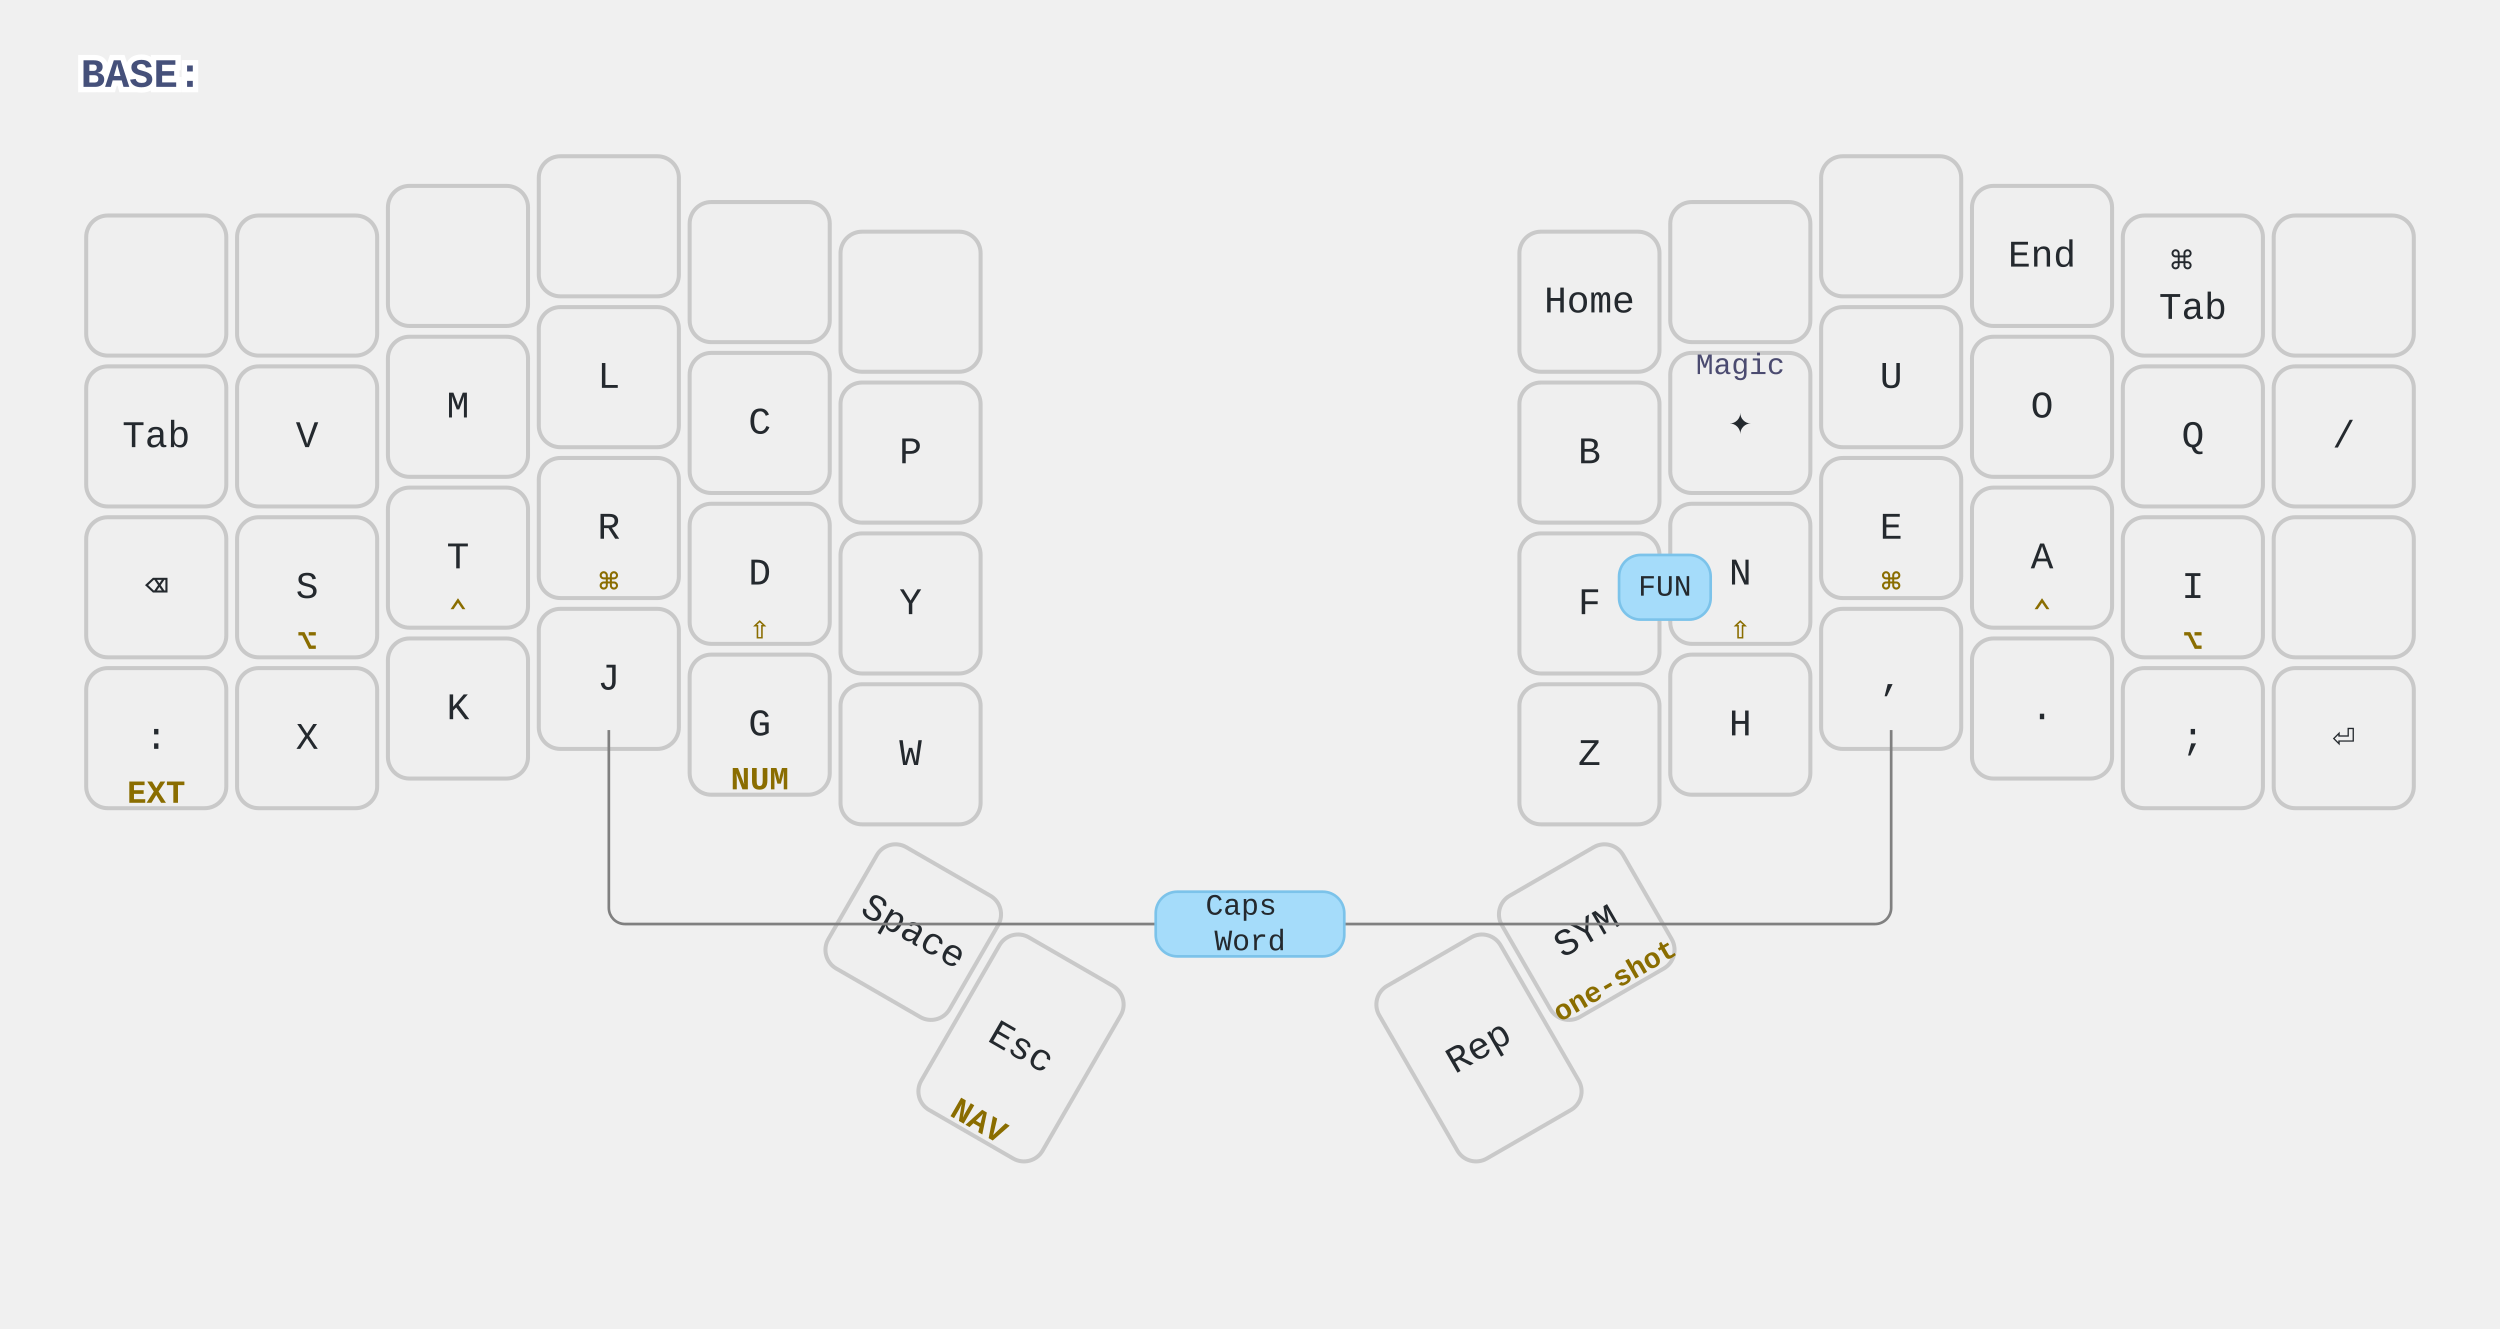
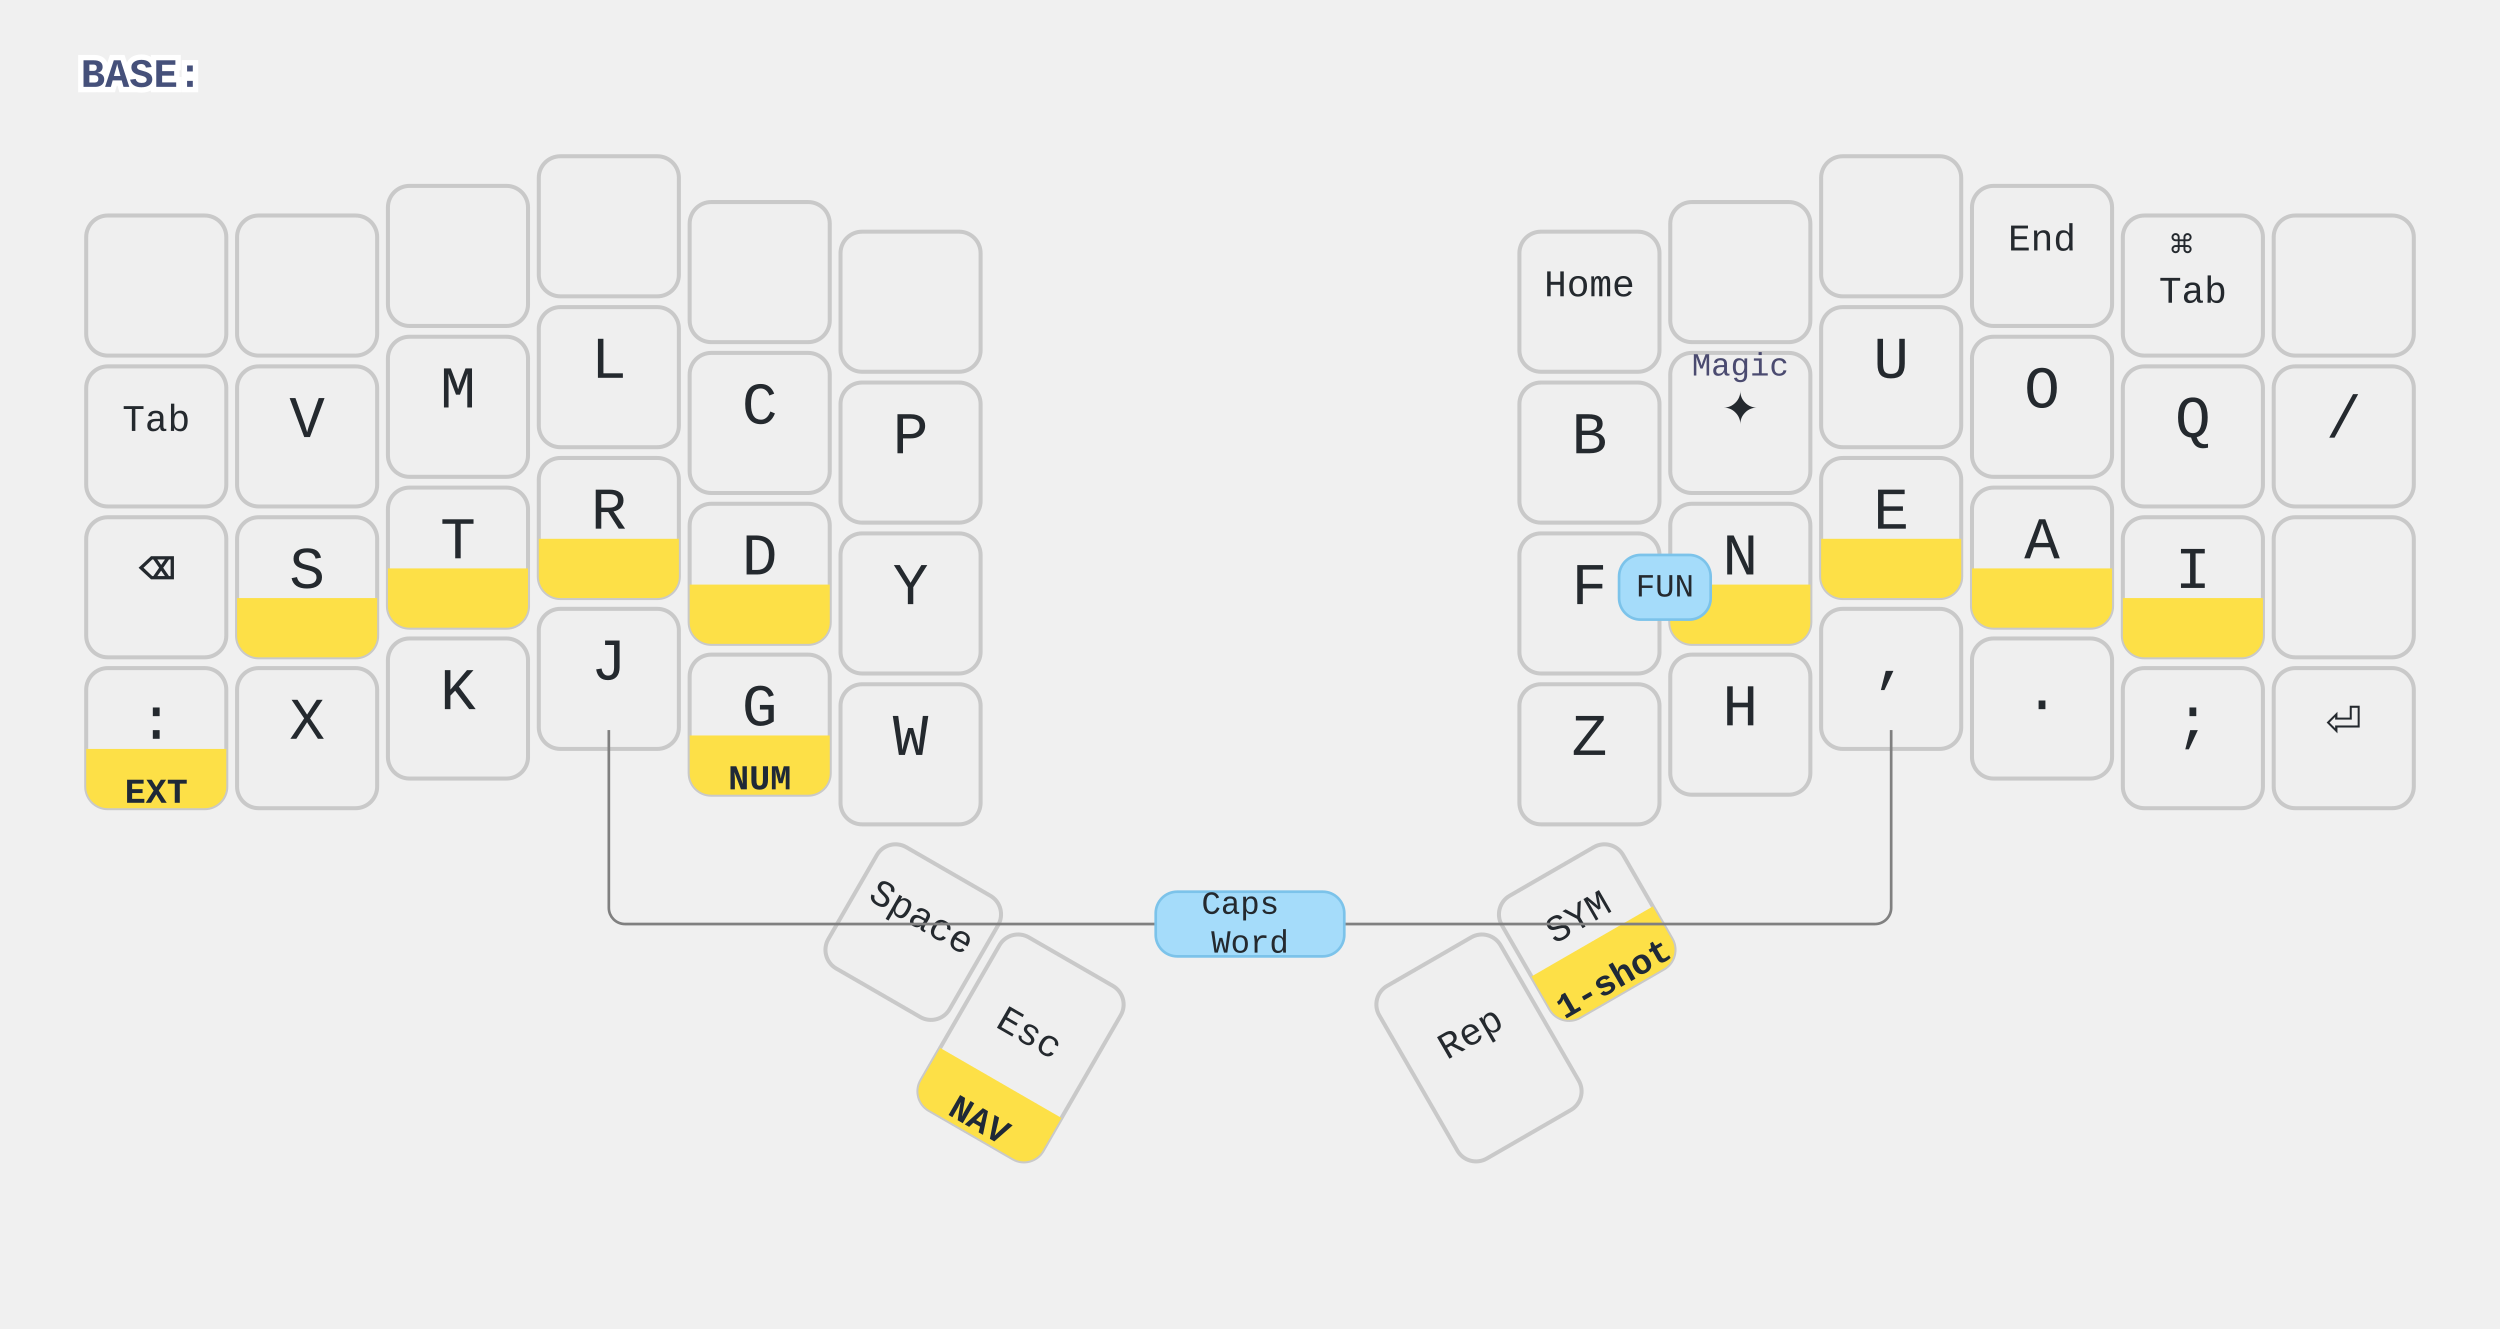
<svg xmlns="http://www.w3.org/2000/svg" xmlns:xlink="http://www.w3.org/1999/xlink" width="928" height="493" viewBox="0 0 928 493" class="keymap">
  <defs>/* start glyphs */
- <svg id="mdi:play-pause">
+ <svg id="mdi:apple-keyboard-command">
+       <svg id="mdi-apple-keyboard-command" viewBox="0 0 24 24">
+         <path d="M6,2A4,4 0 0,1 10,6V8H14V6A4,4 0 0,1 18,2A4,4 0 0,1 22,6A4,4 0 0,1 18,10H16V14H18A4,4 0 0,1 22,18A4,4 0 0,1 18,22A4,4 0 0,1 14,18V16H10V18A4,4 0 0,1 6,22A4,4 0 0,1 2,18A4,4 0 0,1 6,14H8V10H6A4,4 0 0,1 2,6A4,4 0 0,1 6,2M16,18A2,2 0 0,0 18,20A2,2 0 0,0 20,18A2,2 0 0,0 18,16H16V18M14,10H10V14H14V10M6,16A2,2 0 0,0 4,18A2,2 0 0,0 6,20A2,2 0 0,0 8,18V16H6M8,6A2,2 0 0,0 6,4A2,2 0 0,0 4,6A2,2 0 0,0 6,8H8V6M18,8A2,2 0 0,0 20,6A2,2 0 0,0 18,4A2,2 0 0,0 16,6V8H18Z" />
+       </svg>
+     </svg>
+     <svg id="mdi:apple-keyboard-control">
+       <svg id="mdi-apple-keyboard-control" viewBox="0 0 24 24">
+         <path d="M19.78,11.78L18.36,13.19L12,6.83L5.64,13.19L4.22,11.78L12,4L19.78,11.78Z" />
+       </svg>
+     </svg>
+     <svg id="mdi:apple-keyboard-option">
+       <svg id="mdi-apple-keyboard-option" viewBox="0 0 24 24">
+         <path d="M3,4H9.11L16.15,18H21V20H14.88L7.84,6H3V4M14,4H21V6H14V4Z" />
+       </svg>
+     </svg>
+     <svg id="mdi:apple-keyboard-shift">
+       <svg id="mdi-apple-keyboard-shift" viewBox="0 0 24 24">
+         <path d="M15,18V12H17.17L12,6.83L6.83,12H9V18H15M12,4L22,14H17V20H7V14H2L12,4Z" />
+       </svg>
+     </svg>
+     <svg id="mdi:play-pause">
      <svg id="mdi-play-pause" viewBox="0 0 24 24">
        <path d="M3,5V19L11,12M13,19H16V5H13M18,5V19H21V5" />
      </svg>
    </svg>
    <svg id="mdi:skip-next">
      <svg id="mdi-skip-next" viewBox="0 0 24 24">
        <path d="M16,18H18V6H16M6,18L14.5,12L6,6V18Z" />
      </svg>
    </svg>
    <svg id="mdi:skip-previous">
      <svg id="mdi-skip-previous" viewBox="0 0 24 24">
        <path d="M6,18V6H8V18H6M9.5,12L18,6V18L9.5,12Z" />
      </svg>
    </svg>
    <svg id="mdi:volume-minus">
      <svg id="mdi-volume-minus" viewBox="0 0 24 24">
        <path d="M3,9H7L12,4V20L7,15H3V9M14,11H22V13H14V11Z" />
      </svg>
    </svg>
    <svg id="mdi:volume-off">
      <svg id="mdi-volume-off" viewBox="0 0 24 24">
        <path d="M12,4L9.91,6.09L12,8.18M4.27,3L3,4.27L7.73,9H3V15H7L12,20V13.27L16.25,17.53C15.58,18.04 14.83,18.46 14,18.7V20.77C15.38,20.45 16.63,19.82 17.68,18.96L19.73,21L21,19.73L12,10.73M19,12C19,12.94 18.8,13.82 18.46,14.64L19.97,16.15C20.62,14.91 21,13.5 21,12C21,7.72 18,4.14 14,3.23V5.29C16.89,6.15 19,8.83 19,12M16.5,12C16.5,10.23 15.5,8.71 14,7.97V10.18L16.45,12.63C16.5,12.43 16.5,12.21 16.5,12Z" />
      </svg>
    </svg>
    <svg id="mdi:volume-plus">
      <svg id="mdi-volume-plus" viewBox="0 0 24 24">
        <path d="M3,9H7L12,4V20L7,15H3V9M14,11H17V8H19V11H22V13H19V16H17V13H14V11Z" />
      </svg>
    </svg>
  </defs>/* end glyphs */
<style>/* inherit to force styles through use tags */
svg path {
    fill: inherit;
}

/* font and background color specifications */
svg.keymap {
    font-family: SFMono-Regular,Consolas,Liberation Mono,Menlo,monospace;
    font-size: 14px;
    font-kerning: normal;
    text-rendering: optimizeLegibility;
    fill: #24292e;
}

/* default key styling */
rect.key {
    fill: #f6f8fa;
}

rect.key, rect.combo {
    stroke: #c9cccf;
    stroke-width: 1;
}

/* default key side styling, only used is draw_key_sides is set */
rect.side {
    filter: brightness(90%);
}

/* color accent for combo boxes */
rect.combo, rect.combo-separate {
    fill: #cdf;
}

/* color accent for held keys */
rect.held, rect.combo.held {
    fill: #fdd;
}

/* color accent for ghost (optional) keys */
rect.ghost, rect.combo.ghost {
    stroke-dasharray: 4, 4;
    stroke-width: 2;
}

text {
    text-anchor: middle;
    dominant-baseline: middle;
}

/* styling for layer labels */
text.label {
    font-weight: bold;
    text-anchor: start;
    stroke: white;
    stroke-width: 4;
    paint-order: stroke;
}

/* styling for optional footer */
text.footer {
    text-anchor: end;
    dominant-baseline: auto;
    stroke: white;
    stroke-width: 4;
    paint-order: stroke;
}

/* styling for combo tap, and key non-tap label text */
text.combo, text.hold, text.shifted, text.left, text.right, text.tl, text.tr, text.bl, text.br {
    font-size: 11px;
}

text.hold, text.bl, text.br {
    text-anchor: middle;
    dominant-baseline: auto;
}

text.shifted, text.tl, text.tr {
    text-anchor: middle;
    dominant-baseline: hanging;
}

text.left, text.tl, text.bl {
    text-anchor: start;
}

text.right, text.tr, text.br {
    text-anchor: end;
}

text.layer-activator {
    text-decoration: underline;
}

/* styling for hold/shifted label text in combo box */
text.combo.hold, text.combo.shifted, text.combo.left, text.combo.right {
    font-size: 8px;
}

/* lighter symbol for transparent keys */
text.trans {
    fill: #7b7e81;
}

/* styling for combo dendrons */
path.combo {
    stroke-width: 1;
    stroke: gray;
    fill: none;
}

/* Start Tabler Icons Cleanup */
/* cannot use height/width with glyphs */
.icon-tabler &gt; path {
    fill: inherit;
    stroke: inherit;
    stroke-width: 2;
}
/* hide tabler's default box */
.icon-tabler &gt; path[stroke="none"][fill="none"] {
    visibility: hidden;
}
/* End Tabler Icons Cleanup */

rect.key { fill: #efefef; stroke: #c9c9c9; stroke-width: 1.5; }
rect.held, rect.combo.held { fill: #fde68a; stroke: #e0c341; }
rect.combo { fill: #a5dcfa; stroke: #7cc3ea; }
- text.hold { fill: #8a6d00; font-weight: bold; font-size: 12px; }
- text.shifted { fill: #4b4b70; }
+ text.big { font-size: 22px; }
+ path.holdband { fill: #fde047; }
+ text.hold { fill: #1f2937; font-weight: bold; font-size: 13px; }
+ use.hold { fill: #1f2937; }
+ text.shifted { fill: #4b4b70; font-size: 12px; }
+ text.combo { font-size: 12px; }
text.label { fill: #45507a; font-size: 15px; }
rect.ghost, rect.combo.ghost { stroke-dasharray: 4, 4; }
</style>
  <g transform="translate(30, 0)" class="layer-BASE">
    <text x="0" y="28" class="label" id="BASE">BASE:</text>
    <g transform="translate(0, 56)">
      <g transform="translate(28, 50)" class="key keypos-0">
        <rect rx="8" ry="8" x="-26" y="-26" width="52" height="52" class="key" />
      </g>
      <g transform="translate(84, 50)" class="key keypos-1">
        <rect rx="8" ry="8" x="-26" y="-26" width="52" height="52" class="key" />
      </g>
      <g transform="translate(140, 39)" class="key keypos-2">
        <rect rx="8" ry="8" x="-26" y="-26" width="52" height="52" class="key" />
      </g>
      <g transform="translate(196, 28)" class="key keypos-3">
        <rect rx="8" ry="8" x="-26" y="-26" width="52" height="52" class="key" />
      </g>
      <g transform="translate(252, 45)" class="key keypos-4">
        <rect rx="8" ry="8" x="-26" y="-26" width="52" height="52" class="key" />
      </g>
      <g transform="translate(308, 56)" class="key keypos-5">
        <rect rx="8" ry="8" x="-26" y="-26" width="52" height="52" class="key" />
      </g>
      <g transform="translate(560, 56)" class="key keypos-6">
        <rect rx="8" ry="8" x="-26" y="-26" width="52" height="52" class="key" />
-         <text x="0" y="0" class="key tap">Home</text>
+         <text x="0" y="-6" class="key tap">Home</text>
      </g>
      <g transform="translate(616, 45)" class="key keypos-7">
        <rect rx="8" ry="8" x="-26" y="-26" width="52" height="52" class="key" />
      </g>
      <g transform="translate(672, 28)" class="key keypos-8">
        <rect rx="8" ry="8" x="-26" y="-26" width="52" height="52" class="key" />
      </g>
      <g transform="translate(728, 39)" class="key keypos-9">
        <rect rx="8" ry="8" x="-26" y="-26" width="52" height="52" class="key" />
-         <text x="0" y="0" class="key tap">End</text>
+         <text x="0" y="-6" class="key tap">End</text>
      </g>
      <g transform="translate(784, 50)" class="key keypos-10">
        <rect rx="8" ry="8" x="-26" y="-26" width="52" height="52" class="key" />
-         <text x="0" y="0" class="key tap">
+         <text x="0" y="-6" class="key tap">
          <tspan x="0" dy="-0.6em">⌘</tspan>
          <tspan x="0" dy="1.2em">Tab</tspan>
        </text>
      </g>
      <g transform="translate(840, 50)" class="key keypos-11">
        <rect rx="8" ry="8" x="-26" y="-26" width="52" height="52" class="key" />
-         <use href="#mdi:play-pause" xlink:href="#mdi:play-pause" x="-7" y="-7" height="14" width="14.0" class="key tap glyph mdi:play-pause" />
+         <use href="#mdi:play-pause" xlink:href="#mdi:play-pause" x="-11" y="-17" height="22" width="22.0" class="key tap glyph mdi:play-pause" />
      </g>
      <g transform="translate(28, 106)" class="key keypos-12">
        <rect rx="8" ry="8" x="-26" y="-26" width="52" height="52" class="key" />
-         <text x="0" y="0" class="key tap">Tab</text>
+         <text x="0" y="-6" class="key tap">Tab</text>
      </g>
      <g transform="translate(84, 106)" class="key keypos-13">
        <rect rx="8" ry="8" x="-26" y="-26" width="52" height="52" class="key" />
-         <text x="0" y="0" class="key tap">V</text>
+         <text x="0" y="-6" class="key tap big">V</text>
      </g>
      <g transform="translate(140, 95)" class="key keypos-14">
        <rect rx="8" ry="8" x="-26" y="-26" width="52" height="52" class="key" />
-         <text x="0" y="0" class="key tap">M</text>
+         <text x="0" y="-6" class="key tap big">M</text>
      </g>
      <g transform="translate(196, 84)" class="key keypos-15">
        <rect rx="8" ry="8" x="-26" y="-26" width="52" height="52" class="key" />
-         <text x="0" y="0" class="key tap">L</text>
+         <text x="0" y="-6" class="key tap big">L</text>
      </g>
      <g transform="translate(252, 101)" class="key keypos-16">
        <rect rx="8" ry="8" x="-26" y="-26" width="52" height="52" class="key" />
-         <text x="0" y="0" class="key tap">C</text>
+         <text x="0" y="-6" class="key tap big">C</text>
      </g>
      <g transform="translate(308, 112)" class="key keypos-17">
        <rect rx="8" ry="8" x="-26" y="-26" width="52" height="52" class="key" />
-         <text x="0" y="0" class="key tap">P</text>
+         <text x="0" y="-6" class="key tap big">P</text>
      </g>
      <g transform="translate(560, 112)" class="key keypos-18">
        <rect rx="8" ry="8" x="-26" y="-26" width="52" height="52" class="key" />
-         <text x="0" y="0" class="key tap">B</text>
+         <text x="0" y="-6" class="key tap big">B</text>
      </g>
      <g transform="translate(616, 101)" class="key keypos-19">
        <rect rx="8" ry="8" x="-26" y="-26" width="52" height="52" class="key" />
-         <text x="0" y="0" class="key tap">✦</text>
+         <text x="0" y="-6" class="key tap big">✦</text>
        <text x="0" y="-24" class="key shifted">Magic</text>
      </g>
      <g transform="translate(672, 84)" class="key keypos-20">
        <rect rx="8" ry="8" x="-26" y="-26" width="52" height="52" class="key" />
-         <text x="0" y="0" class="key tap">U</text>
+         <text x="0" y="-6" class="key tap big">U</text>
      </g>
      <g transform="translate(728, 95)" class="key keypos-21">
        <rect rx="8" ry="8" x="-26" y="-26" width="52" height="52" class="key" />
-         <text x="0" y="0" class="key tap">O</text>
+         <text x="0" y="-6" class="key tap big">O</text>
      </g>
      <g transform="translate(784, 106)" class="key keypos-22">
        <rect rx="8" ry="8" x="-26" y="-26" width="52" height="52" class="key" />
-         <text x="0" y="0" class="key tap">Q</text>
+         <text x="0" y="-6" class="key tap big">Q</text>
      </g>
      <g transform="translate(840, 106)" class="key keypos-23">
        <rect rx="8" ry="8" x="-26" y="-26" width="52" height="52" class="key" />
-         <text x="0" y="0" class="key tap">/</text>
+         <text x="0" y="-6" class="key tap big">/</text>
      </g>
      <g transform="translate(28, 162)" class="key keypos-24">
        <rect rx="8" ry="8" x="-26" y="-26" width="52" height="52" class="key" />
-         <text x="0" y="0" class="key tap">⌫</text>
+         <text x="0" y="-6" class="key tap big">⌫</text>
      </g>
      <g transform="translate(84, 162)" class="key keypos-25">
        <rect rx="8" ry="8" x="-26" y="-26" width="52" height="52" class="key" />
-         <text x="0" y="0" class="key tap">S</text>
-         <text x="0" y="24" class="key hold">⌥</text>
+         <path class="holdband" d="M-26,4 H26 V18 A8,8 0 0 1 18,26 H-18 A8,8 0 0 1 -26,18 Z" />
+         <text x="0" y="-6" class="key tap big">S</text>
+         <use href="#mdi:apple-keyboard-option" xlink:href="#mdi:apple-keyboard-option" x="-10" y="3" height="21" width="21.0" class="key hold glyph mdi:apple-keyboard-option" />
      </g>
      <g transform="translate(140, 151)" class="key keypos-26">
        <rect rx="8" ry="8" x="-26" y="-26" width="52" height="52" class="key" />
-         <text x="0" y="0" class="key tap">T</text>
-         <text x="0" y="24" class="key hold">⌃</text>
+         <path class="holdband" d="M-26,4 H26 V18 A8,8 0 0 1 18,26 H-18 A8,8 0 0 1 -26,18 Z" />
+         <text x="0" y="-6" class="key tap big">T</text>
+         <use href="#mdi:apple-keyboard-control" xlink:href="#mdi:apple-keyboard-control" x="-10" y="3" height="21" width="21.0" class="key hold glyph mdi:apple-keyboard-control" />
      </g>
      <g transform="translate(196, 140)" class="key keypos-27">
        <rect rx="8" ry="8" x="-26" y="-26" width="52" height="52" class="key" />
-         <text x="0" y="0" class="key tap">R</text>
-         <text x="0" y="24" class="key hold">⌘</text>
+         <path class="holdband" d="M-26,4 H26 V18 A8,8 0 0 1 18,26 H-18 A8,8 0 0 1 -26,18 Z" />
+         <text x="0" y="-6" class="key tap big">R</text>
+         <use href="#mdi:apple-keyboard-command" xlink:href="#mdi:apple-keyboard-command" x="-10" y="3" height="21" width="21.0" class="key hold glyph mdi:apple-keyboard-command" />
      </g>
      <g transform="translate(252, 157)" class="key keypos-28">
        <rect rx="8" ry="8" x="-26" y="-26" width="52" height="52" class="key" />
-         <text x="0" y="0" class="key tap">D</text>
-         <text x="0" y="24" class="key hold">⇧</text>
+         <path class="holdband" d="M-26,4 H26 V18 A8,8 0 0 1 18,26 H-18 A8,8 0 0 1 -26,18 Z" />
+         <text x="0" y="-6" class="key tap big">D</text>
+         <use href="#mdi:apple-keyboard-shift" xlink:href="#mdi:apple-keyboard-shift" x="-10" y="3" height="21" width="21.0" class="key hold glyph mdi:apple-keyboard-shift" />
      </g>
      <g transform="translate(308, 168)" class="key keypos-29">
        <rect rx="8" ry="8" x="-26" y="-26" width="52" height="52" class="key" />
-         <text x="0" y="0" class="key tap">Y</text>
+         <text x="0" y="-6" class="key tap big">Y</text>
      </g>
      <g transform="translate(560, 168)" class="key keypos-30">
        <rect rx="8" ry="8" x="-26" y="-26" width="52" height="52" class="key" />
-         <text x="0" y="0" class="key tap">F</text>
+         <text x="0" y="-6" class="key tap big">F</text>
      </g>
      <g transform="translate(616, 157)" class="key keypos-31">
        <rect rx="8" ry="8" x="-26" y="-26" width="52" height="52" class="key" />
-         <text x="0" y="0" class="key tap">N</text>
-         <text x="0" y="24" class="key hold">⇧</text>
+         <path class="holdband" d="M-26,4 H26 V18 A8,8 0 0 1 18,26 H-18 A8,8 0 0 1 -26,18 Z" />
+         <text x="0" y="-6" class="key tap big">N</text>
+         <use href="#mdi:apple-keyboard-shift" xlink:href="#mdi:apple-keyboard-shift" x="-10" y="3" height="21" width="21.0" class="key hold glyph mdi:apple-keyboard-shift" />
      </g>
      <g transform="translate(672, 140)" class="key keypos-32">
        <rect rx="8" ry="8" x="-26" y="-26" width="52" height="52" class="key" />
-         <text x="0" y="0" class="key tap">E</text>
-         <text x="0" y="24" class="key hold">⌘</text>
+         <path class="holdband" d="M-26,4 H26 V18 A8,8 0 0 1 18,26 H-18 A8,8 0 0 1 -26,18 Z" />
+         <text x="0" y="-6" class="key tap big">E</text>
+         <use href="#mdi:apple-keyboard-command" xlink:href="#mdi:apple-keyboard-command" x="-10" y="3" height="21" width="21.0" class="key hold glyph mdi:apple-keyboard-command" />
      </g>
      <g transform="translate(728, 151)" class="key keypos-33">
        <rect rx="8" ry="8" x="-26" y="-26" width="52" height="52" class="key" />
-         <text x="0" y="0" class="key tap">A</text>
-         <text x="0" y="24" class="key hold">⌃</text>
+         <path class="holdband" d="M-26,4 H26 V18 A8,8 0 0 1 18,26 H-18 A8,8 0 0 1 -26,18 Z" />
+         <text x="0" y="-6" class="key tap big">A</text>
+         <use href="#mdi:apple-keyboard-control" xlink:href="#mdi:apple-keyboard-control" x="-10" y="3" height="21" width="21.0" class="key hold glyph mdi:apple-keyboard-control" />
      </g>
      <g transform="translate(784, 162)" class="key keypos-34">
        <rect rx="8" ry="8" x="-26" y="-26" width="52" height="52" class="key" />
-         <text x="0" y="0" class="key tap">I</text>
-         <text x="0" y="24" class="key hold">⌥</text>
+         <path class="holdband" d="M-26,4 H26 V18 A8,8 0 0 1 18,26 H-18 A8,8 0 0 1 -26,18 Z" />
+         <text x="0" y="-6" class="key tap big">I</text>
+         <use href="#mdi:apple-keyboard-option" xlink:href="#mdi:apple-keyboard-option" x="-10" y="3" height="21" width="21.0" class="key hold glyph mdi:apple-keyboard-option" />
      </g>
      <g transform="translate(840, 162)" class="key keypos-35">
        <rect rx="8" ry="8" x="-26" y="-26" width="52" height="52" class="key" />
      </g>
      <g transform="translate(28, 218)" class="key keypos-36">
        <rect rx="8" ry="8" x="-26" y="-26" width="52" height="52" class="key" />
-         <text x="0" y="0" class="key tap">:</text>
+         <path class="holdband" d="M-26,4 H26 V18 A8,8 0 0 1 18,26 H-18 A8,8 0 0 1 -26,18 Z" />
+         <text x="0" y="-6" class="key tap big">:</text>
        <text x="0" y="24" class="key hold">EXT</text>
      </g>
      <g transform="translate(84, 218)" class="key keypos-37">
        <rect rx="8" ry="8" x="-26" y="-26" width="52" height="52" class="key" />
-         <text x="0" y="0" class="key tap">X</text>
+         <text x="0" y="-6" class="key tap big">X</text>
      </g>
      <g transform="translate(140, 207)" class="key keypos-38">
        <rect rx="8" ry="8" x="-26" y="-26" width="52" height="52" class="key" />
-         <text x="0" y="0" class="key tap">K</text>
+         <text x="0" y="-6" class="key tap big">K</text>
      </g>
      <g transform="translate(196, 196)" class="key keypos-39">
        <rect rx="8" ry="8" x="-26" y="-26" width="52" height="52" class="key" />
-         <text x="0" y="0" class="key tap">J</text>
+         <text x="0" y="-6" class="key tap big">J</text>
      </g>
      <g transform="translate(252, 213)" class="key keypos-40">
        <rect rx="8" ry="8" x="-26" y="-26" width="52" height="52" class="key" />
-         <text x="0" y="0" class="key tap">G</text>
+         <path class="holdband" d="M-26,4 H26 V18 A8,8 0 0 1 18,26 H-18 A8,8 0 0 1 -26,18 Z" />
+         <text x="0" y="-6" class="key tap big">G</text>
        <text x="0" y="24" class="key hold">NUM</text>
      </g>
      <g transform="translate(308, 224)" class="key keypos-41">
        <rect rx="8" ry="8" x="-26" y="-26" width="52" height="52" class="key" />
-         <text x="0" y="0" class="key tap">W</text>
+         <text x="0" y="-6" class="key tap big">W</text>
      </g>
      <g transform="translate(560, 224)" class="key keypos-42">
        <rect rx="8" ry="8" x="-26" y="-26" width="52" height="52" class="key" />
-         <text x="0" y="0" class="key tap">Z</text>
+         <text x="0" y="-6" class="key tap big">Z</text>
      </g>
      <g transform="translate(616, 213)" class="key keypos-43">
        <rect rx="8" ry="8" x="-26" y="-26" width="52" height="52" class="key" />
-         <text x="0" y="0" class="key tap">H</text>
+         <text x="0" y="-6" class="key tap big">H</text>
      </g>
      <g transform="translate(672, 196)" class="key keypos-44">
        <rect rx="8" ry="8" x="-26" y="-26" width="52" height="52" class="key" />
-         <text x="0" y="0" class="key tap">,</text>
+         <text x="0" y="-6" class="key tap big">,</text>
      </g>
      <g transform="translate(728, 207)" class="key keypos-45">
        <rect rx="8" ry="8" x="-26" y="-26" width="52" height="52" class="key" />
-         <text x="0" y="0" class="key tap">.</text>
+         <text x="0" y="-6" class="key tap big">.</text>
      </g>
      <g transform="translate(784, 218)" class="key keypos-46">
        <rect rx="8" ry="8" x="-26" y="-26" width="52" height="52" class="key" />
-         <text x="0" y="0" class="key tap">;</text>
+         <text x="0" y="-6" class="key tap big">;</text>
      </g>
      <g transform="translate(840, 218)" class="key keypos-47">
        <rect rx="8" ry="8" x="-26" y="-26" width="52" height="52" class="key" />
-         <text x="0" y="0" class="key tap">⏎</text>
+         <text x="0" y="-6" class="key tap big">⏎</text>
      </g>
      <g transform="translate(309, 290) rotate(30.0)" class="key keypos-48">
        <rect rx="8" ry="8" x="-26" y="-26" width="52" height="52" class="key" />
-         <text x="0" y="0" class="key tap">Space</text>
+         <text x="0" y="-6" class="key tap">Space</text>
      </g>
      <g transform="translate(349, 333) rotate(30.0)" class="key keypos-49">
        <rect rx="8" ry="8" x="-26" y="-37" width="52" height="74" class="key" />
-         <text x="0" y="0" class="key tap">Esc</text>
+         <path class="holdband" d="M-26,15 H26 V29 A8,8 0 0 1 18,37 H-18 A8,8 0 0 1 -26,29 Z" />
+         <text x="0" y="-6" class="key tap">Esc</text>
        <text x="0" y="35" class="key hold">NAV</text>
      </g>
      <g transform="translate(519, 333) rotate(-30.0)" class="key keypos-50">
        <rect rx="8" ry="8" x="-26" y="-37" width="52" height="74" class="key" />
-         <text x="0" y="0" class="key tap">Rep</text>
+         <text x="0" y="-6" class="key tap">Rep</text>
      </g>
      <g transform="translate(559, 290) rotate(-30.0)" class="key keypos-51">
        <rect rx="8" ry="8" x="-26" y="-26" width="52" height="52" class="key" />
-         <text x="0" y="0" class="key tap">SYM</text>
-         <text x="0" y="24" class="key hold">
-           <tspan style="font-size: 88%">one-shot</tspan>
-         </text>
+         <path class="holdband" d="M-26,4 H26 V18 A8,8 0 0 1 18,26 H-18 A8,8 0 0 1 -26,18 Z" />
+         <text x="0" y="-6" class="key tap">SYM</text>
+         <text x="0" y="24" class="key hold">1-shot</text>
      </g>
      <g class="combo combopos-0">
        <path d="M434,287 h-232 a6.0,6.0 0 0 1 -6.0,-6.0 v-66" class="combo" />
        <path d="M434,287 h232 a6.0,6.0 0 0 0 6.0,-6.0 v-66" class="combo" />
        <rect rx="8" ry="8" x="399" y="275" width="70" height="24" class="combo" />
        <text x="434" y="287" class="combo tap">
          <tspan x="434" dy="-0.6em">Caps</tspan>
          <tspan x="434" dy="1.2em">Word</tspan>
        </text>
      </g>
      <g class="combo combopos-1">
        <rect rx="8" ry="8" x="571" y="150" width="34" height="24" class="combo" />
        <text x="588" y="162" class="combo tap">FUN</text>
      </g>
    </g>
  </g>
</svg>
